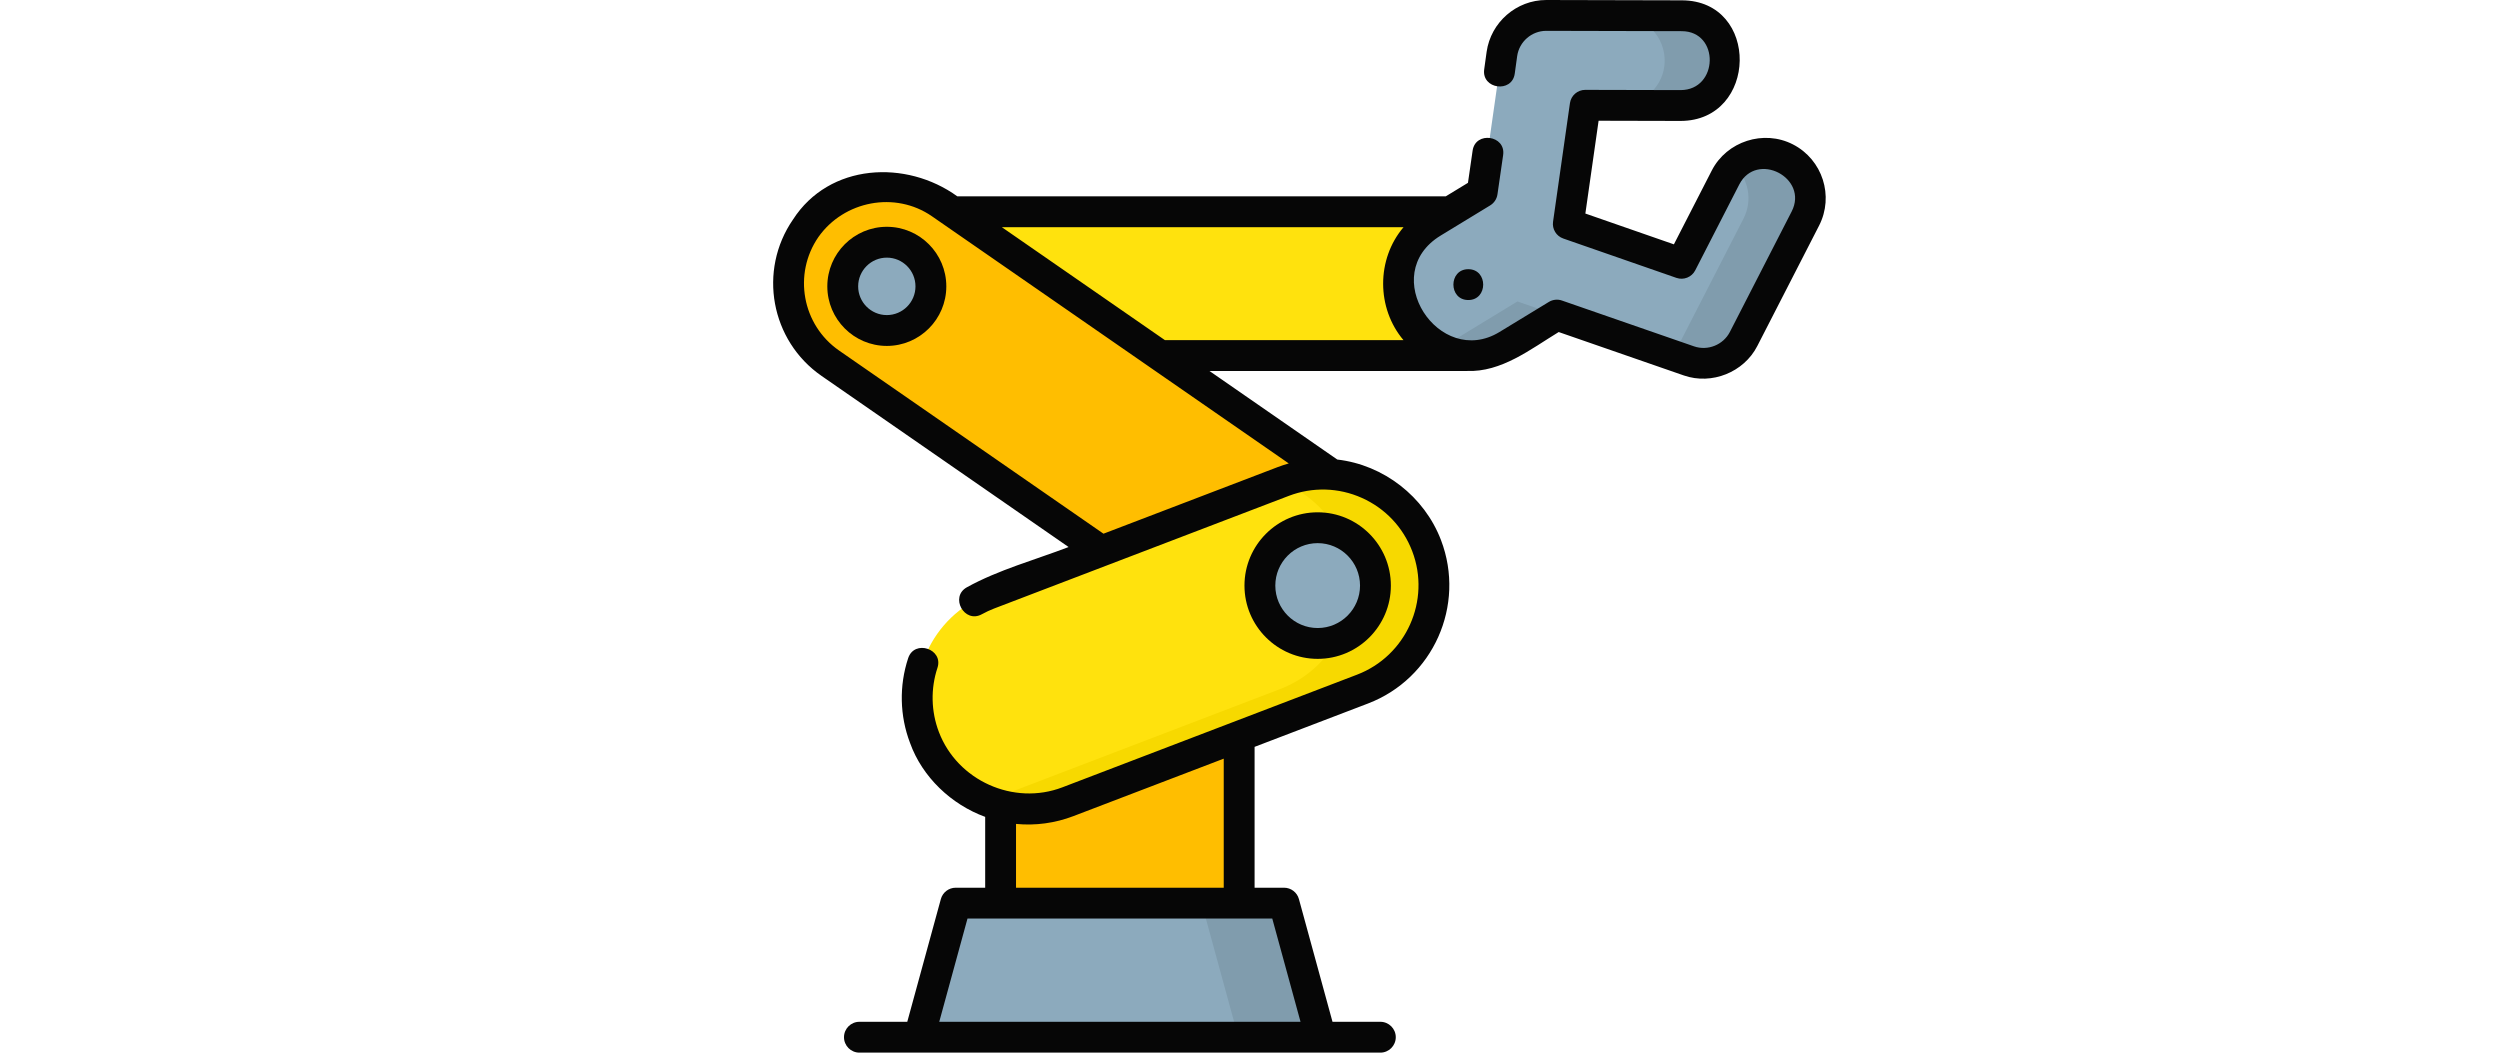
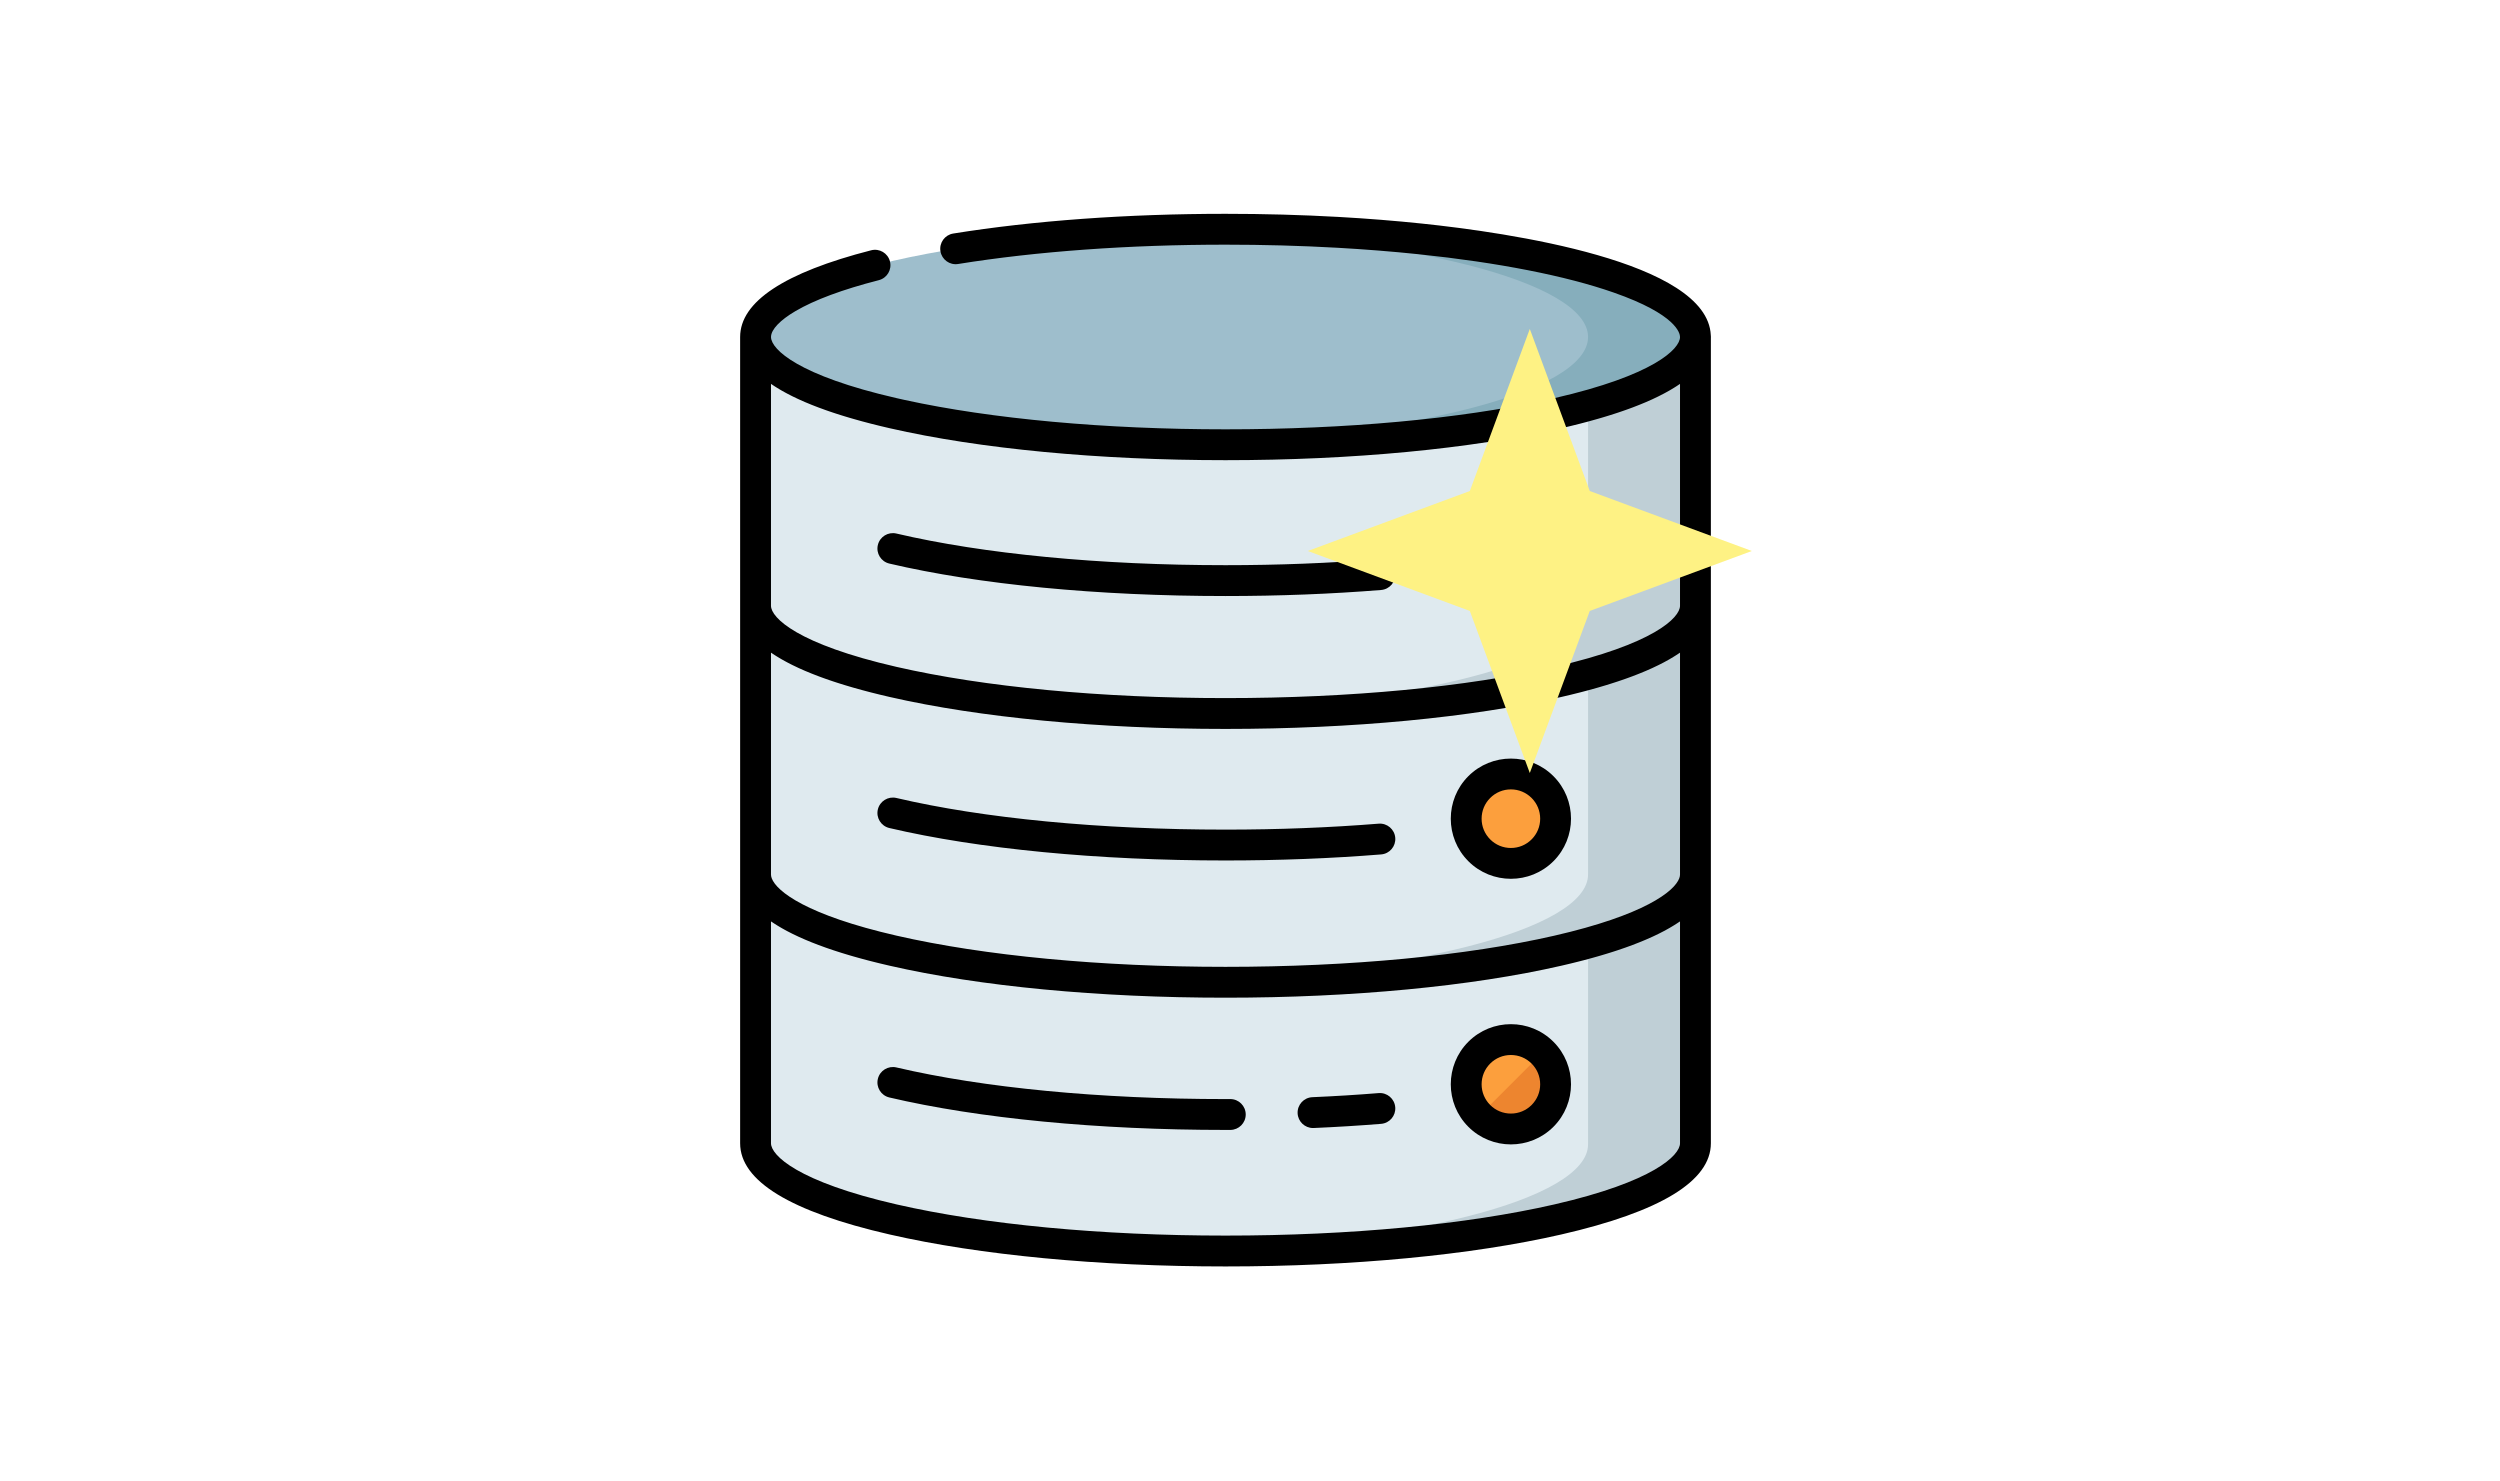
- <svg xmlns="http://www.w3.org/2000/svg" width="152" height="64" viewBox="0 0 152 64" fill="none">
-   <path d="M89.382 21.618H53.704C51.292 21.618 49.336 19.662 49.336 17.249V17.243C49.336 14.831 51.292 12.875 53.704 12.875H89.382V21.618Z" fill="#FFE20D" />
-   <path d="M76.879 40.376L50.471 22.083C47.794 20.229 47.125 16.555 48.976 13.876L48.977 13.874C50.83 11.192 54.505 10.522 57.184 12.378L83.592 30.671C86.269 32.525 86.938 36.199 85.087 38.879L85.086 38.88C83.233 41.562 79.558 42.232 76.879 40.376Z" fill="#FFBE00" />
-   <path d="M80.29 63.062H55.867L58.098 54.91H78.059L80.29 63.062Z" fill="#8CAABD" />
-   <path d="M78.059 54.91H73.059L75.289 63.062H80.289L78.059 54.91Z" fill="#809CAD" />
-   <path d="M60.828 43.389H75.332V54.91H60.828V43.389Z" fill="#FFBE00" />
-   <path d="M82.829 41.895L64.913 48.744C61.429 50.076 57.526 48.328 56.197 44.842L56.195 44.838C54.867 41.354 56.612 37.453 60.093 36.122L78.009 29.273C81.493 27.941 85.396 29.688 86.725 33.175L86.727 33.179C88.055 36.663 86.31 40.564 82.829 41.895Z" fill="#FFE20D" />
-   <path d="M86.729 33.179L86.727 33.175C85.398 29.688 81.495 27.941 78.011 29.273L77.918 29.308C79.611 29.983 81.027 31.337 81.727 33.175L81.729 33.179C83.057 36.663 81.312 40.564 77.831 41.895L60.008 48.709C61.526 49.314 63.267 49.374 64.915 48.744L82.831 41.895C86.312 40.564 88.057 36.663 86.729 33.179Z" fill="#F7D900" />
-   <path d="M80.107 39.12C82.047 39.12 83.62 37.545 83.62 35.602C83.62 33.659 82.047 32.084 80.107 32.084C78.167 32.084 76.594 33.659 76.594 35.602C76.594 37.545 78.167 39.12 80.107 39.12Z" fill="#8CAABD" />
-   <path d="M53.907 20.093C55.387 20.093 56.587 18.891 56.587 17.409C56.587 15.926 55.387 14.725 53.907 14.725C52.427 14.725 51.227 15.926 51.227 17.409C51.227 18.891 52.427 20.093 53.907 20.093Z" fill="#8CAABD" />
-   <path d="M85.64 19.526C86.896 21.587 89.584 22.242 91.642 20.988L93.878 19.626L94.647 19.157L102.677 21.943C103.471 22.22 104.316 22.108 104.992 21.696C105.408 21.443 105.76 21.075 105.996 20.614L109.754 13.29C110.442 11.95 109.913 10.304 108.572 9.614C107.232 8.925 105.588 9.452 104.9 10.792L102.224 16.009L95.341 13.615L96.37 6.402L102.161 6.415C103.643 6.419 104.911 5.268 104.962 3.786C105.016 2.236 103.777 0.961 102.239 0.957L94.007 0.938C92.648 0.934 91.496 1.932 91.304 3.278L90.105 11.686L87.093 13.521C85.034 14.776 84.383 17.464 85.64 19.526Z" fill="#8CAABD" />
-   <path d="M98.488 0.957C100.026 0.961 101.265 2.236 101.211 3.786C101.163 5.196 100.012 6.306 98.624 6.407L102.159 6.415C103.642 6.419 104.91 5.268 104.961 3.786C105.014 2.236 103.776 0.961 102.238 0.957L94.006 0.938C93.941 0.937 93.877 0.942 93.812 0.946L98.488 0.957Z" fill="#809CAD" />
-   <path d="M92.258 18.328L90.129 19.625L87.894 20.987C87.765 21.066 87.633 21.137 87.5 21.201C88.785 21.809 90.34 21.781 91.644 20.987L94.648 19.157L92.258 18.328Z" fill="#809CAD" />
-   <path d="M108.574 9.615C107.515 9.071 106.268 9.286 105.451 10.06C106.311 10.873 106.573 12.186 106.006 13.291L102.248 20.616C102.059 20.984 101.795 21.292 101.484 21.53L102.678 21.944C103.473 22.221 104.317 22.109 104.993 21.698C105.409 21.444 105.761 21.076 105.998 20.616L109.756 13.291C110.443 11.951 109.914 10.305 108.574 9.615Z" fill="#809CAD" />
-   <path d="M84.565 35.604C84.565 33.147 82.569 31.148 80.115 31.148C77.661 31.148 75.664 33.147 75.664 35.604C75.664 38.061 77.661 40.059 80.115 40.059C82.569 40.059 84.565 38.061 84.565 35.604ZM77.539 35.604C77.539 34.181 78.695 33.023 80.115 33.023C81.535 33.023 82.69 34.181 82.69 35.604C82.69 37.027 81.535 38.184 80.115 38.184C78.695 38.184 77.539 37.027 77.539 35.604Z" fill="#060606" />
-   <path d="M53.919 13.789C51.924 13.789 50.301 15.414 50.301 17.411C50.301 19.408 51.924 21.032 53.919 21.032C55.913 21.032 57.536 19.408 57.536 17.411C57.536 15.414 55.913 13.789 53.919 13.789ZM53.919 19.157C52.958 19.157 52.176 18.374 52.176 17.411C52.176 16.448 52.958 15.664 53.919 15.664C54.88 15.664 55.661 16.448 55.661 17.411C55.661 18.374 54.88 19.157 53.919 19.157Z" fill="#060606" />
-   <path d="M109.013 8.781C107.23 7.863 104.987 8.593 104.078 10.364L101.773 14.856L96.39 12.983L97.195 7.341L102.17 7.353C106.892 7.353 107.031 0.031 102.253 0.02L94.021 0C94.018 0 94.015 0 94.012 0C92.201 0 90.643 1.351 90.387 3.15L90.239 4.219C90.073 5.42 91.931 5.676 92.097 4.476L92.244 3.41C92.368 2.534 93.128 1.875 94.012 1.875H94.016L102.249 1.895C104.571 1.9 104.493 5.478 102.175 5.478L96.384 5.464C96.383 5.464 96.382 5.464 96.381 5.464C95.915 5.464 95.519 5.807 95.453 6.269L94.425 13.483C94.362 13.927 94.622 14.354 95.045 14.501L101.927 16.895C102.369 17.048 102.856 16.853 103.07 16.437L105.746 11.22C106.802 9.163 109.985 10.81 108.932 12.862L105.174 20.187C104.775 20.964 103.834 21.349 102.996 21.058L94.966 18.272C94.701 18.18 94.409 18.212 94.171 18.357L91.166 20.187C87.503 22.419 83.716 16.684 87.593 14.322L90.605 12.487C90.843 12.341 91.005 12.097 91.045 11.82L91.391 9.426C91.564 8.226 89.709 7.958 89.535 9.158L89.252 11.116L87.902 11.938H58.206C55.098 9.689 50.421 9.916 48.213 13.35C46.078 16.449 46.855 20.712 49.95 22.855L64.971 33.26C62.936 34.038 60.7 34.648 58.788 35.706C57.727 36.293 58.635 37.934 59.696 37.346C59.94 37.212 60.19 37.095 60.44 36.999L78.356 30.15C79.807 29.595 81.387 29.639 82.805 30.274C84.223 30.909 85.308 32.058 85.864 33.514C87.005 36.509 85.499 39.876 82.507 41.02L64.591 47.87C61.627 49.002 58.209 47.46 57.084 44.505C56.608 43.257 56.577 41.872 56.997 40.605C57.378 39.455 55.598 38.865 55.217 40.015C54.662 41.691 54.702 43.523 55.329 45.166C56.072 47.245 57.841 48.916 59.899 49.666V53.973H58.108C57.686 53.973 57.316 54.255 57.204 54.663L55.162 62.125H52.253C51.735 62.125 51.315 62.545 51.315 63.062C51.315 63.58 51.735 64 52.253 64H83.925C84.443 64 84.863 63.58 84.863 63.062C84.863 62.545 84.443 62.125 83.925 62.125H81.016L78.974 54.663C78.862 54.255 78.492 53.973 78.07 53.973H76.279V45.409L83.177 42.772C87.134 41.259 89.125 36.806 87.614 32.842C86.603 30.189 84.127 28.266 81.307 27.94L73.534 22.555H89.176C91.285 22.642 93.055 21.232 94.769 20.188L102.381 22.829C104.074 23.417 106.025 22.635 106.842 21.042L110.6 13.718C111.522 11.92 110.81 9.706 109.013 8.781ZM79.072 62.125H57.106L58.824 55.848H77.354L79.072 62.125ZM74.403 53.973H61.774V50.094C62.955 50.21 64.152 50.045 65.26 49.621L74.403 46.126V53.973ZM77.687 28.398L67.092 32.449L51.017 21.314C48.77 19.757 48.206 16.66 49.76 14.41C51.31 12.214 54.423 11.598 56.663 13.15L78.357 28.177C78.132 28.241 77.908 28.314 77.687 28.398ZM60.912 13.813H85.336C83.679 15.758 83.686 18.732 85.331 20.68H70.827L60.912 13.813Z" fill="#060606" />
-   <path d="M89.273 18.242C90.479 18.242 90.481 16.367 89.273 16.367C88.066 16.367 88.064 18.242 89.273 18.242Z" fill="#060606" />
+ <svg xmlns="http://www.w3.org/2000/svg" width="152" height="90" viewBox="0 0 152 90" fill="none">
+   <path d="M45.938 53.172V69.512C45.938 73.13 58.73 76.064 74.51 76.064C90.29 76.064 103.082 73.13 103.082 69.512V53.172H45.938Z" fill="#DFEAEF" />
+   <path d="M45.938 36.828V53.168C45.938 56.787 58.73 59.72 74.51 59.72C90.29 59.72 103.082 56.787 103.082 53.168V36.828H45.938Z" fill="#DFEAEF" />
+   <path d="M45.938 20.488V36.828C45.938 40.447 58.73 43.38 74.51 43.38C90.29 43.38 103.082 40.447 103.082 36.828V20.488H45.938Z" fill="#DFEAEF" />
+   <path d="M96.554 20.488V36.828C96.554 40.194 85.489 42.966 71.246 43.337C72.318 43.365 73.406 43.38 74.51 43.38C90.29 43.38 103.083 40.447 103.083 36.828V20.488H96.554Z" fill="#BFCFD6" />
+   <path d="M96.554 36.828V53.168C96.554 56.533 85.489 59.306 71.246 59.677C72.318 59.705 73.406 59.72 74.51 59.72C90.29 59.72 103.083 56.787 103.083 53.168V36.828H96.554Z" fill="#BFCFD6" />
+   <path d="M96.554 53.234V69.575C96.554 72.94 85.489 75.712 71.246 76.083C72.318 76.111 73.406 76.126 74.51 76.126C90.29 76.126 103.083 73.193 103.083 69.575V53.234H96.554Z" fill="#BFCFD6" />
+   <path d="M74.51 27.04C90.29 27.04 103.083 24.107 103.083 20.489C103.083 16.871 90.29 13.938 74.51 13.938C58.73 13.938 45.938 16.871 45.938 20.489C45.938 24.107 58.73 27.04 74.51 27.04Z" fill="#9EBECC" />
+   <path d="M74.51 13.938C73.406 13.938 72.317 13.952 71.246 13.98C85.489 14.352 96.554 17.124 96.554 20.489C96.554 23.854 85.489 26.626 71.246 26.998C72.318 27.026 73.406 27.041 74.51 27.041C90.29 27.041 103.083 24.107 103.083 20.489C103.083 16.871 90.29 13.938 74.51 13.938Z" fill="#86AEBC" />
+   <path d="M91.863 36.367C93.365 36.367 94.582 35.15 94.582 33.649C94.582 32.147 93.365 30.93 91.863 30.93C90.362 30.93 89.144 32.147 89.144 33.649C89.144 35.15 90.362 36.367 91.863 36.367Z" fill="#FC9F3D" />
+   <path d="M91.863 52.492C93.365 52.492 94.582 51.275 94.582 49.774C94.582 48.272 93.365 47.055 91.863 47.055C90.362 47.055 89.144 48.272 89.144 49.774C89.144 51.275 90.362 52.492 91.863 52.492Z" fill="#FC9F3D" />
+   <path d="M91.863 68.641C93.365 68.641 94.582 67.424 94.582 65.922C94.582 64.42 93.365 63.203 91.863 63.203C90.362 63.203 89.144 64.42 89.144 65.922C89.144 67.424 90.362 68.641 91.863 68.641Z" fill="#FC9F3D" />
+   <path d="M93.786 67.845C94.848 66.783 94.848 65.062 93.786 64L89.941 67.845C91.003 68.907 92.725 68.907 93.786 67.845Z" fill="#ED852F" />
+   <path d="M83.822 34.001C80.838 34.241 77.705 34.363 74.51 34.363C66.892 34.363 59.786 33.679 54.5 32.439C53.997 32.321 53.491 32.633 53.373 33.138C53.254 33.642 53.567 34.147 54.072 34.265C59.494 35.538 66.752 36.239 74.51 36.239C77.755 36.239 80.939 36.115 83.973 35.871C84.489 35.829 84.874 35.377 84.832 34.861C84.791 34.344 84.337 33.959 83.822 34.001Z" fill="black" />
+   <path d="M83.822 50.079C80.838 50.319 77.705 50.441 74.51 50.441C66.892 50.441 59.786 49.758 54.5 48.517C53.997 48.399 53.491 48.712 53.373 49.216C53.254 49.72 53.567 50.225 54.072 50.344C59.494 51.616 66.752 52.317 74.51 52.317C77.755 52.317 80.939 52.193 83.973 51.949C84.489 51.908 84.874 51.455 84.832 50.939C84.791 50.423 84.337 50.037 83.822 50.079Z" fill="black" />
+   <path d="M104.016 20.379C103.819 15.893 91.684 14.139 86.441 13.592C84.823 13.423 83.128 13.287 81.402 13.19C79.159 13.064 76.84 13 74.51 13C68.549 13 62.825 13.415 57.956 14.199C57.444 14.281 57.096 14.763 57.179 15.274C57.261 15.786 57.743 16.134 58.254 16.051C63.026 15.282 68.648 14.876 74.511 14.876C76.805 14.876 79.088 14.939 81.296 15.063C82.993 15.159 84.658 15.291 86.246 15.457C91.098 15.964 95.199 16.769 98.107 17.785C101.95 19.128 102.145 20.274 102.145 20.489C102.145 21.22 100.536 22.825 94.505 24.208C94.338 24.246 94.17 24.284 94 24.321C88.731 25.471 81.838 26.103 74.511 26.103C67.184 26.103 60.291 25.471 55.021 24.321C54.851 24.284 54.683 24.246 54.517 24.208C48.54 22.838 46.907 21.25 46.878 20.51C46.878 20.503 46.879 20.497 46.879 20.49C46.879 20.483 46.878 20.477 46.878 20.47C46.893 20.029 47.428 19.466 48.352 18.922C49.518 18.235 51.227 17.6 53.434 17.034C53.935 16.905 54.238 16.394 54.109 15.892C53.98 15.391 53.47 15.088 52.967 15.217C47.681 16.573 45 18.347 45 20.49V36.83V53.17V69.51C45 71.807 48.061 73.673 54.097 75.058C59.56 76.31 66.81 77 74.51 77C82.211 77 89.461 76.31 94.924 75.057C100.96 73.673 104.021 71.807 104.021 69.51V53.17V36.83V20.538C104.022 20.522 104.023 20.506 104.023 20.49C104.023 20.452 104.021 20.415 104.016 20.379ZM102.145 69.51C102.145 70.241 100.536 71.846 94.505 73.229C89.175 74.451 82.074 75.124 74.51 75.124C66.947 75.124 59.846 74.451 54.516 73.229C48.485 71.846 46.876 70.241 46.876 69.51V56.021C46.897 56.035 46.919 56.049 46.94 56.063C46.991 56.098 47.043 56.132 47.096 56.166C47.139 56.194 47.182 56.221 47.226 56.248C47.281 56.283 47.338 56.316 47.395 56.35C47.44 56.377 47.485 56.404 47.531 56.43C47.591 56.465 47.654 56.499 47.716 56.533C47.762 56.558 47.808 56.584 47.855 56.609C47.923 56.645 47.994 56.681 48.064 56.716C48.109 56.739 48.153 56.762 48.198 56.784C48.286 56.827 48.376 56.87 48.467 56.912C48.499 56.927 48.529 56.942 48.561 56.957C48.684 57.014 48.811 57.07 48.941 57.125C48.981 57.143 49.024 57.16 49.065 57.177C49.157 57.216 49.249 57.254 49.343 57.292C49.397 57.314 49.453 57.335 49.508 57.356C49.593 57.39 49.678 57.423 49.765 57.456C49.826 57.478 49.888 57.501 49.95 57.523C50.035 57.555 50.12 57.586 50.207 57.617C50.272 57.639 50.338 57.662 50.404 57.685C50.492 57.715 50.58 57.745 50.669 57.775C50.738 57.797 50.807 57.82 50.876 57.842C50.967 57.872 51.059 57.901 51.151 57.93C51.222 57.952 51.294 57.974 51.366 57.996C51.461 58.025 51.558 58.054 51.655 58.083C51.728 58.104 51.8 58.126 51.875 58.147C51.975 58.176 52.078 58.205 52.181 58.233C52.254 58.254 52.327 58.274 52.402 58.294C52.511 58.324 52.623 58.353 52.735 58.383C52.806 58.401 52.876 58.42 52.948 58.438C53.073 58.471 53.202 58.502 53.33 58.534C53.391 58.549 53.451 58.564 53.513 58.579C53.705 58.626 53.899 58.672 54.097 58.717C59.561 59.97 66.81 60.66 74.51 60.66C82.211 60.66 89.46 59.97 94.924 58.717C95.122 58.672 95.317 58.626 95.508 58.579C95.57 58.564 95.63 58.549 95.691 58.534C95.82 58.502 95.948 58.471 96.073 58.438C96.145 58.42 96.216 58.401 96.287 58.383C96.398 58.353 96.51 58.324 96.619 58.294C96.694 58.274 96.766 58.254 96.84 58.233C96.943 58.205 97.046 58.176 97.146 58.147C97.22 58.126 97.293 58.104 97.366 58.083C97.463 58.054 97.56 58.025 97.655 57.996C97.727 57.974 97.798 57.952 97.87 57.93C97.962 57.901 98.054 57.872 98.145 57.843C98.214 57.82 98.283 57.797 98.352 57.775C98.441 57.745 98.529 57.715 98.616 57.685C98.682 57.662 98.749 57.64 98.814 57.617C98.901 57.586 98.986 57.555 99.071 57.524C99.133 57.501 99.195 57.479 99.255 57.456C99.343 57.423 99.428 57.39 99.513 57.356C99.568 57.335 99.624 57.314 99.677 57.292C99.772 57.254 99.863 57.216 99.955 57.178C99.996 57.16 100.039 57.143 100.08 57.125C100.21 57.07 100.336 57.014 100.46 56.957C100.492 56.942 100.522 56.927 100.554 56.913C100.645 56.87 100.735 56.828 100.822 56.785C100.868 56.762 100.912 56.739 100.956 56.717C101.027 56.681 101.098 56.645 101.166 56.609C101.213 56.584 101.259 56.559 101.305 56.533C101.367 56.499 101.43 56.465 101.49 56.43C101.536 56.404 101.581 56.377 101.626 56.35C101.683 56.316 101.74 56.282 101.795 56.248C101.839 56.221 101.882 56.194 101.925 56.166C101.978 56.132 102.03 56.098 102.081 56.063C102.102 56.049 102.124 56.035 102.145 56.021V69.51H102.145ZM102.145 53.17C102.145 53.239 102.131 53.315 102.1 53.398C101.804 54.2 99.97 55.635 94.505 56.889C89.175 58.111 82.074 58.784 74.51 58.784C66.947 58.784 59.846 58.111 54.516 56.889C49.051 55.635 47.217 54.2 46.921 53.398C46.89 53.315 46.876 53.239 46.876 53.17V39.681C46.896 39.695 46.918 39.708 46.938 39.722C46.99 39.757 47.044 39.792 47.098 39.827C47.14 39.854 47.182 39.881 47.225 39.907C47.281 39.942 47.339 39.977 47.397 40.011C47.441 40.037 47.485 40.063 47.53 40.089C47.591 40.124 47.654 40.159 47.717 40.193C47.763 40.218 47.808 40.243 47.855 40.268C47.923 40.304 47.993 40.34 48.063 40.376C48.109 40.398 48.153 40.422 48.199 40.444C48.285 40.487 48.374 40.528 48.463 40.57C48.496 40.586 48.528 40.601 48.561 40.617C48.684 40.673 48.811 40.729 48.94 40.785C48.983 40.803 49.028 40.821 49.072 40.839C49.161 40.877 49.25 40.914 49.342 40.951C49.398 40.974 49.456 40.996 49.513 41.018C49.596 41.05 49.679 41.083 49.764 41.115C49.826 41.138 49.89 41.161 49.954 41.185C50.037 41.215 50.12 41.245 50.206 41.276C50.272 41.299 50.34 41.322 50.407 41.346C50.493 41.375 50.58 41.405 50.668 41.434C50.737 41.457 50.808 41.48 50.878 41.503C50.968 41.532 51.059 41.56 51.15 41.589C51.222 41.612 51.294 41.634 51.367 41.656C51.462 41.685 51.557 41.714 51.654 41.742C51.727 41.764 51.8 41.785 51.875 41.807C51.975 41.835 52.077 41.864 52.18 41.892C52.254 41.913 52.327 41.934 52.402 41.954C52.511 41.983 52.621 42.012 52.732 42.041C52.804 42.06 52.875 42.079 52.948 42.098C53.073 42.13 53.201 42.162 53.329 42.193C53.391 42.208 53.451 42.224 53.513 42.239C53.705 42.285 53.899 42.331 54.097 42.377C59.561 43.629 66.81 44.319 74.51 44.319C82.211 44.319 89.46 43.629 94.924 42.377C95.122 42.331 95.317 42.285 95.508 42.239C95.57 42.224 95.631 42.208 95.692 42.193C95.82 42.162 95.948 42.13 96.073 42.098C96.146 42.079 96.217 42.06 96.289 42.041C96.4 42.013 96.51 41.983 96.618 41.954C96.694 41.934 96.767 41.913 96.841 41.892C96.943 41.864 97.045 41.836 97.146 41.807C97.22 41.785 97.294 41.764 97.367 41.742C97.463 41.714 97.559 41.685 97.653 41.657C97.726 41.634 97.799 41.612 97.871 41.589C97.962 41.561 98.053 41.532 98.142 41.503C98.213 41.48 98.284 41.457 98.353 41.434C98.441 41.405 98.527 41.375 98.613 41.346C98.681 41.323 98.749 41.299 98.815 41.276C98.9 41.246 98.984 41.215 99.067 41.185C99.13 41.161 99.195 41.139 99.257 41.115C99.342 41.083 99.425 41.05 99.508 41.018C99.564 40.996 99.623 40.974 99.678 40.951C99.77 40.914 99.859 40.877 99.948 40.84C99.992 40.822 100.037 40.803 100.081 40.785C100.21 40.729 100.336 40.673 100.46 40.617C100.493 40.602 100.525 40.586 100.558 40.57C100.647 40.529 100.736 40.487 100.822 40.444C100.868 40.422 100.912 40.399 100.957 40.376C101.028 40.34 101.098 40.304 101.166 40.269C101.213 40.244 101.258 40.218 101.304 40.193C101.367 40.159 101.43 40.124 101.491 40.09C101.536 40.063 101.58 40.037 101.624 40.011C101.683 39.977 101.74 39.942 101.796 39.907C101.839 39.881 101.881 39.854 101.923 39.827C101.977 39.792 102.031 39.757 102.083 39.722C102.103 39.708 102.125 39.695 102.145 39.681V53.17H102.145ZM102.145 36.83C102.145 37.56 100.536 39.165 94.505 40.548C89.175 41.77 82.074 42.444 74.51 42.444C66.947 42.444 59.846 41.77 54.516 40.548C48.485 39.165 46.876 37.56 46.876 36.83V23.341C46.896 23.354 46.918 23.368 46.938 23.381C46.99 23.417 47.044 23.452 47.098 23.487C47.14 23.514 47.182 23.54 47.225 23.567C47.281 23.602 47.339 23.636 47.397 23.671C47.441 23.697 47.485 23.723 47.53 23.749C47.591 23.784 47.654 23.819 47.717 23.853C47.763 23.878 47.808 23.903 47.855 23.928C47.923 23.964 47.993 24 48.063 24.035C48.109 24.058 48.153 24.081 48.199 24.104C48.285 24.146 48.374 24.188 48.463 24.23C48.496 24.245 48.528 24.261 48.561 24.276C48.684 24.333 48.811 24.389 48.94 24.445C48.983 24.463 49.028 24.481 49.072 24.499C49.161 24.537 49.25 24.574 49.342 24.611C49.398 24.633 49.456 24.655 49.513 24.678C49.596 24.71 49.679 24.743 49.764 24.775C49.826 24.798 49.89 24.821 49.954 24.844C50.037 24.875 50.12 24.905 50.206 24.936C50.272 24.959 50.34 24.982 50.407 25.006C50.493 25.035 50.58 25.064 50.668 25.094C50.737 25.117 50.808 25.14 50.878 25.163C50.968 25.192 51.059 25.22 51.15 25.249C51.222 25.271 51.294 25.294 51.367 25.316C51.462 25.345 51.557 25.373 51.654 25.402C51.727 25.423 51.8 25.445 51.875 25.466C51.975 25.495 52.077 25.524 52.18 25.552C52.254 25.573 52.327 25.593 52.402 25.614C52.511 25.643 52.621 25.672 52.732 25.701C52.804 25.72 52.875 25.739 52.948 25.758C53.073 25.79 53.201 25.821 53.329 25.853C53.391 25.868 53.451 25.884 53.513 25.899C53.705 25.945 53.899 25.991 54.097 26.037C59.56 27.289 66.81 27.979 74.51 27.979C82.211 27.979 89.461 27.289 94.924 26.037C95.122 25.991 95.317 25.945 95.508 25.899C95.57 25.884 95.631 25.868 95.692 25.853C95.82 25.822 95.948 25.79 96.073 25.758C96.146 25.739 96.217 25.72 96.289 25.701C96.4 25.672 96.51 25.643 96.618 25.614C96.694 25.593 96.767 25.573 96.841 25.552C96.943 25.524 97.045 25.495 97.146 25.466C97.22 25.445 97.294 25.423 97.367 25.402C97.463 25.373 97.559 25.345 97.653 25.316C97.726 25.294 97.799 25.271 97.871 25.249C97.962 25.22 98.053 25.192 98.142 25.163C98.213 25.14 98.284 25.117 98.353 25.094C98.441 25.064 98.527 25.035 98.613 25.006C98.681 24.982 98.749 24.959 98.815 24.936C98.9 24.905 98.984 24.875 99.067 24.845C99.13 24.821 99.195 24.798 99.257 24.775C99.342 24.743 99.425 24.71 99.508 24.678C99.564 24.656 99.623 24.634 99.678 24.611C99.77 24.574 99.859 24.537 99.948 24.5C99.992 24.481 100.037 24.463 100.081 24.445C100.21 24.389 100.336 24.333 100.46 24.277C100.493 24.261 100.525 24.246 100.558 24.23C100.647 24.188 100.736 24.146 100.822 24.104C100.868 24.081 100.912 24.058 100.957 24.035C101.028 24 101.098 23.964 101.166 23.928C101.213 23.903 101.258 23.878 101.304 23.853C101.367 23.819 101.43 23.784 101.491 23.749C101.536 23.723 101.58 23.697 101.624 23.671C101.683 23.636 101.74 23.602 101.796 23.567C101.839 23.54 101.881 23.514 101.923 23.487C101.977 23.452 102.031 23.417 102.083 23.381C102.103 23.368 102.125 23.354 102.145 23.341V36.83H102.145Z" fill="black" />
+   <path d="M89.276 31.061C87.851 32.487 87.851 34.807 89.276 36.233C89.989 36.946 90.926 37.302 91.862 37.302C92.799 37.302 93.735 36.946 94.448 36.233C95.874 34.807 95.874 32.487 94.448 31.061C93.022 29.636 90.702 29.636 89.276 31.061ZM93.121 34.906C92.785 35.243 92.338 35.428 91.862 35.428C91.387 35.428 90.939 35.243 90.603 34.906C90.267 34.57 90.082 34.123 90.082 33.647C90.082 33.172 90.267 32.724 90.603 32.388C90.939 32.052 91.387 31.866 91.862 31.866C92.338 31.866 92.785 32.052 93.121 32.388C93.458 32.724 93.643 33.172 93.643 33.647C93.643 34.123 93.458 34.57 93.121 34.906Z" fill="black" />
+   <path d="M89.276 47.19C87.851 48.616 87.851 50.936 89.276 52.362C89.989 53.075 90.926 53.431 91.862 53.431C92.799 53.431 93.735 53.075 94.448 52.362C95.874 50.936 95.874 48.616 94.448 47.19C93.022 45.765 90.702 45.765 89.276 47.19ZM93.121 51.035C92.785 51.372 92.338 51.557 91.862 51.557C91.387 51.557 90.939 51.372 90.603 51.035C90.267 50.699 90.082 50.252 90.082 49.776C90.082 49.301 90.267 48.853 90.603 48.517C90.939 48.181 91.387 47.995 91.862 47.995C92.338 47.995 92.785 48.181 93.121 48.517C93.458 48.853 93.643 49.301 93.643 49.776C93.643 50.252 93.458 50.699 93.121 51.035Z" fill="black" />
+   <path d="M89.276 63.339C87.851 64.765 87.851 67.085 89.276 68.51C89.989 69.223 90.926 69.58 91.862 69.58C92.799 69.58 93.735 69.223 94.448 68.51C95.874 67.085 95.874 64.765 94.448 63.339C93.022 61.913 90.702 61.913 89.276 63.339ZM93.121 67.184C92.785 67.52 92.338 67.705 91.862 67.705C91.387 67.705 90.939 67.52 90.603 67.184C90.267 66.847 90.082 66.4 90.082 65.925C90.082 65.449 90.267 65.002 90.603 64.665C90.939 64.329 91.387 64.144 91.862 64.144C92.338 64.144 92.785 64.329 93.121 64.665C93.458 65.002 93.643 65.449 93.643 65.925C93.643 66.4 93.458 66.847 93.121 67.184Z" fill="black" />
+   <path d="M83.821 66.46C82.509 66.566 81.153 66.65 79.792 66.709C79.274 66.731 78.873 67.169 78.895 67.687C78.917 68.19 79.333 68.584 79.832 68.584C79.846 68.584 79.86 68.584 79.873 68.583C81.258 68.523 82.636 68.438 83.971 68.33C84.488 68.289 84.873 67.836 84.831 67.32C84.789 66.804 84.336 66.417 83.821 66.46Z" fill="black" />
+   <path d="M74.802 66.823C74.801 66.823 74.8 66.823 74.8 66.823L74.51 66.824C66.892 66.824 59.786 66.141 54.5 64.9C53.997 64.782 53.491 65.094 53.373 65.599C53.254 66.103 53.567 66.608 54.072 66.726C59.494 67.999 66.752 68.7 74.51 68.7L74.804 68.7C75.322 68.698 75.741 68.277 75.74 67.759C75.738 67.242 75.319 66.823 74.802 66.823Z" fill="black" />
+   <path d="M93.012 20L96.658 29.854L106.512 33.5L96.658 37.146L93.012 47L89.365 37.146L79.512 33.5L89.365 29.854L93.012 20Z" fill="#FEF284" />
</svg>
